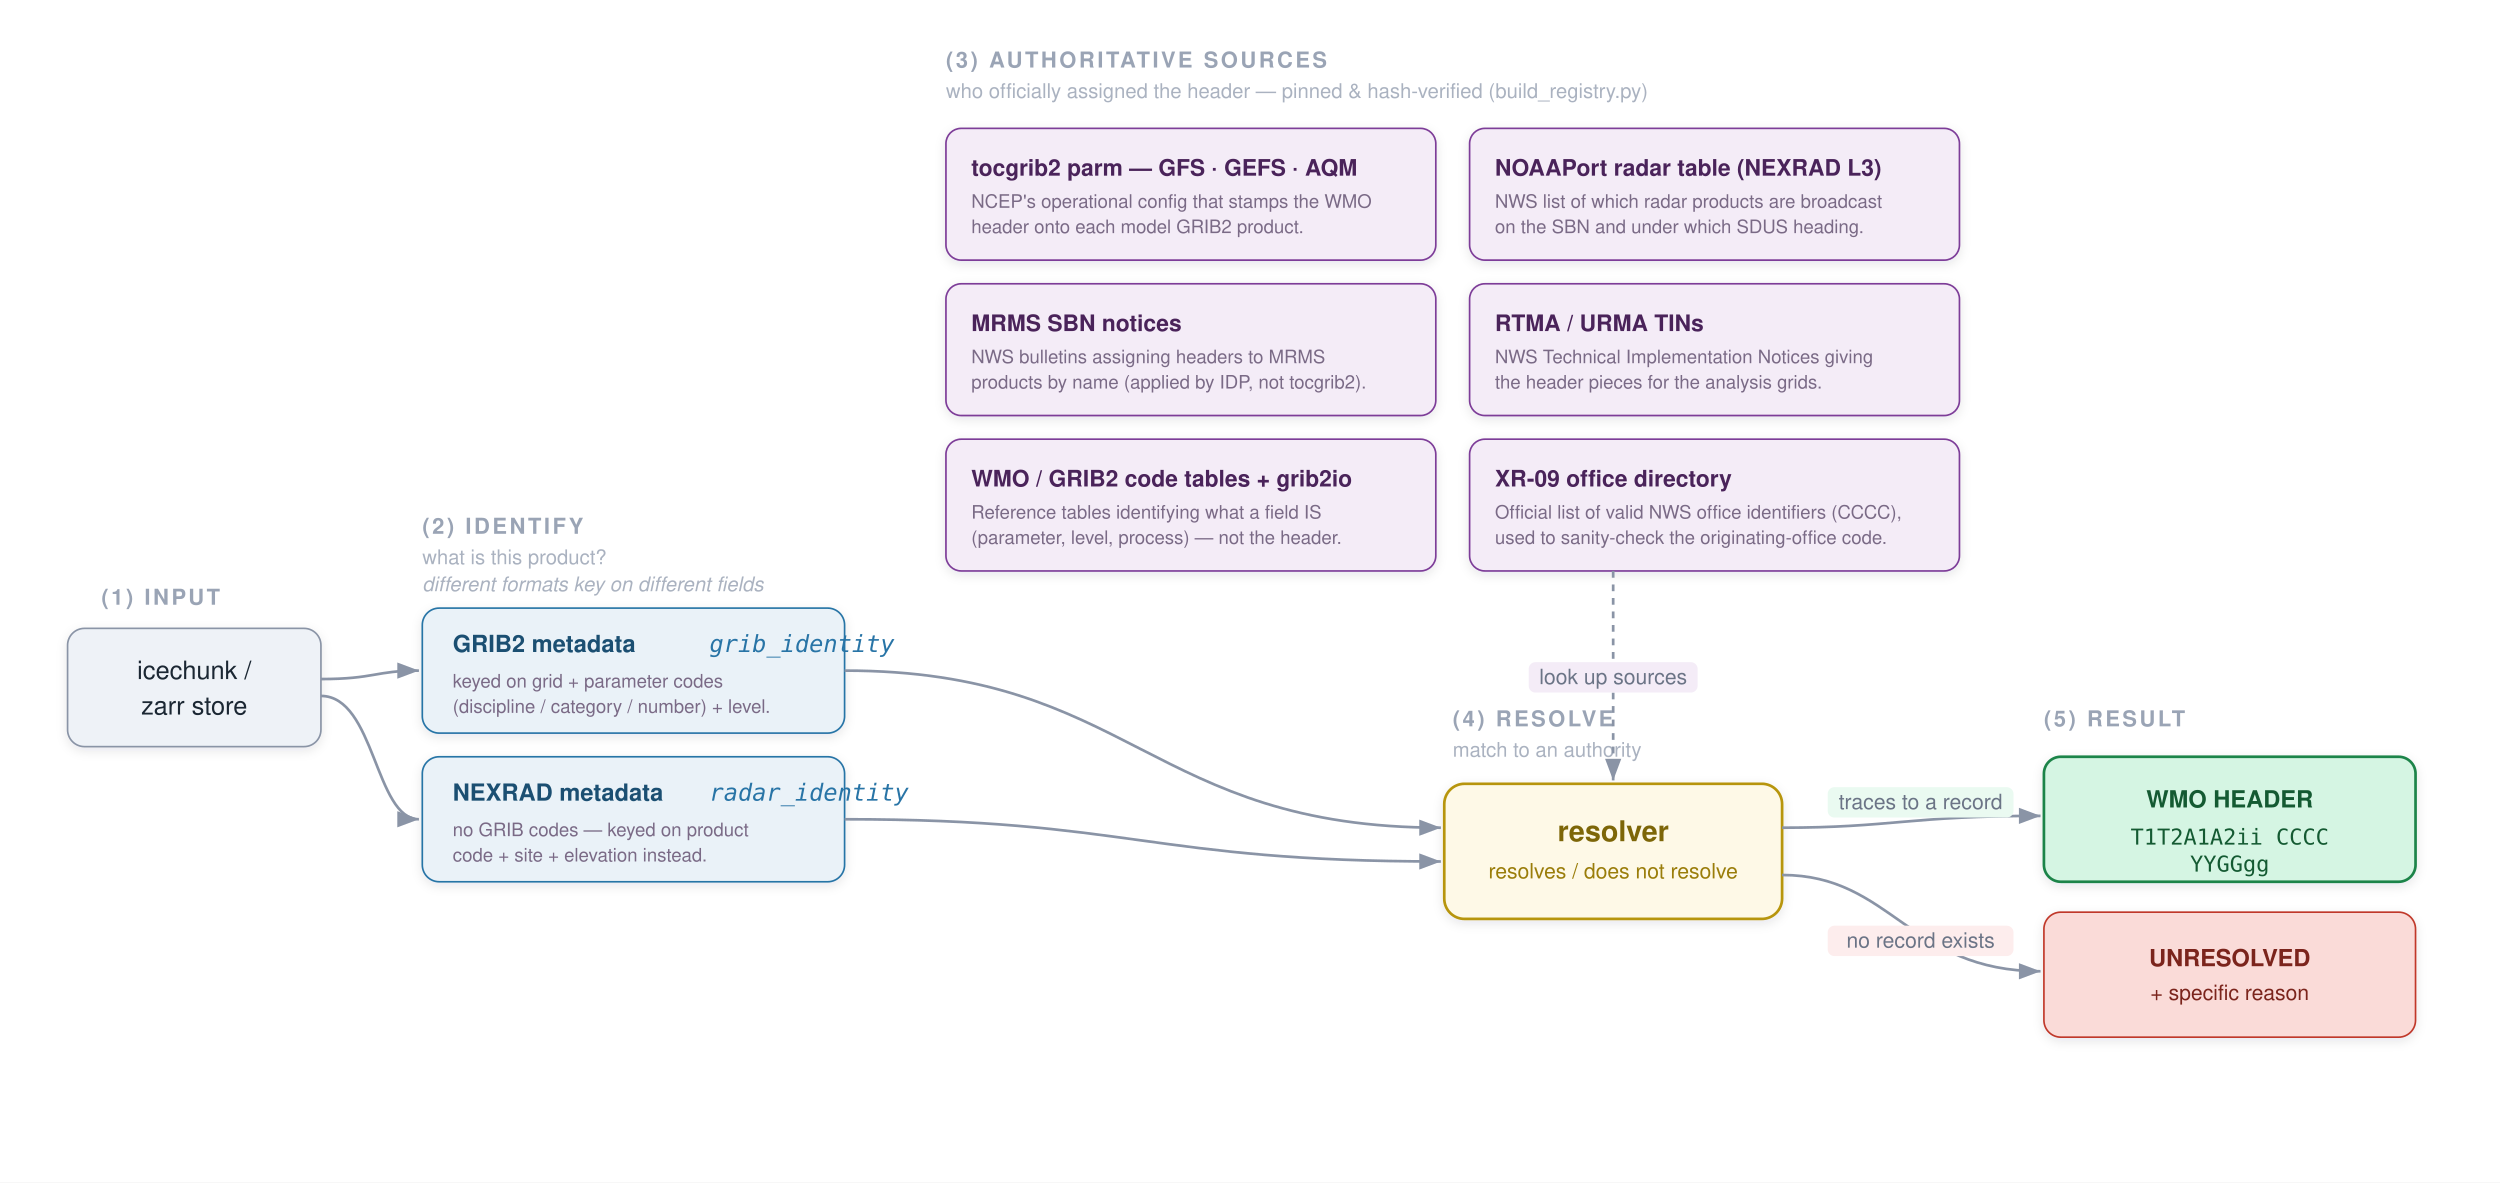
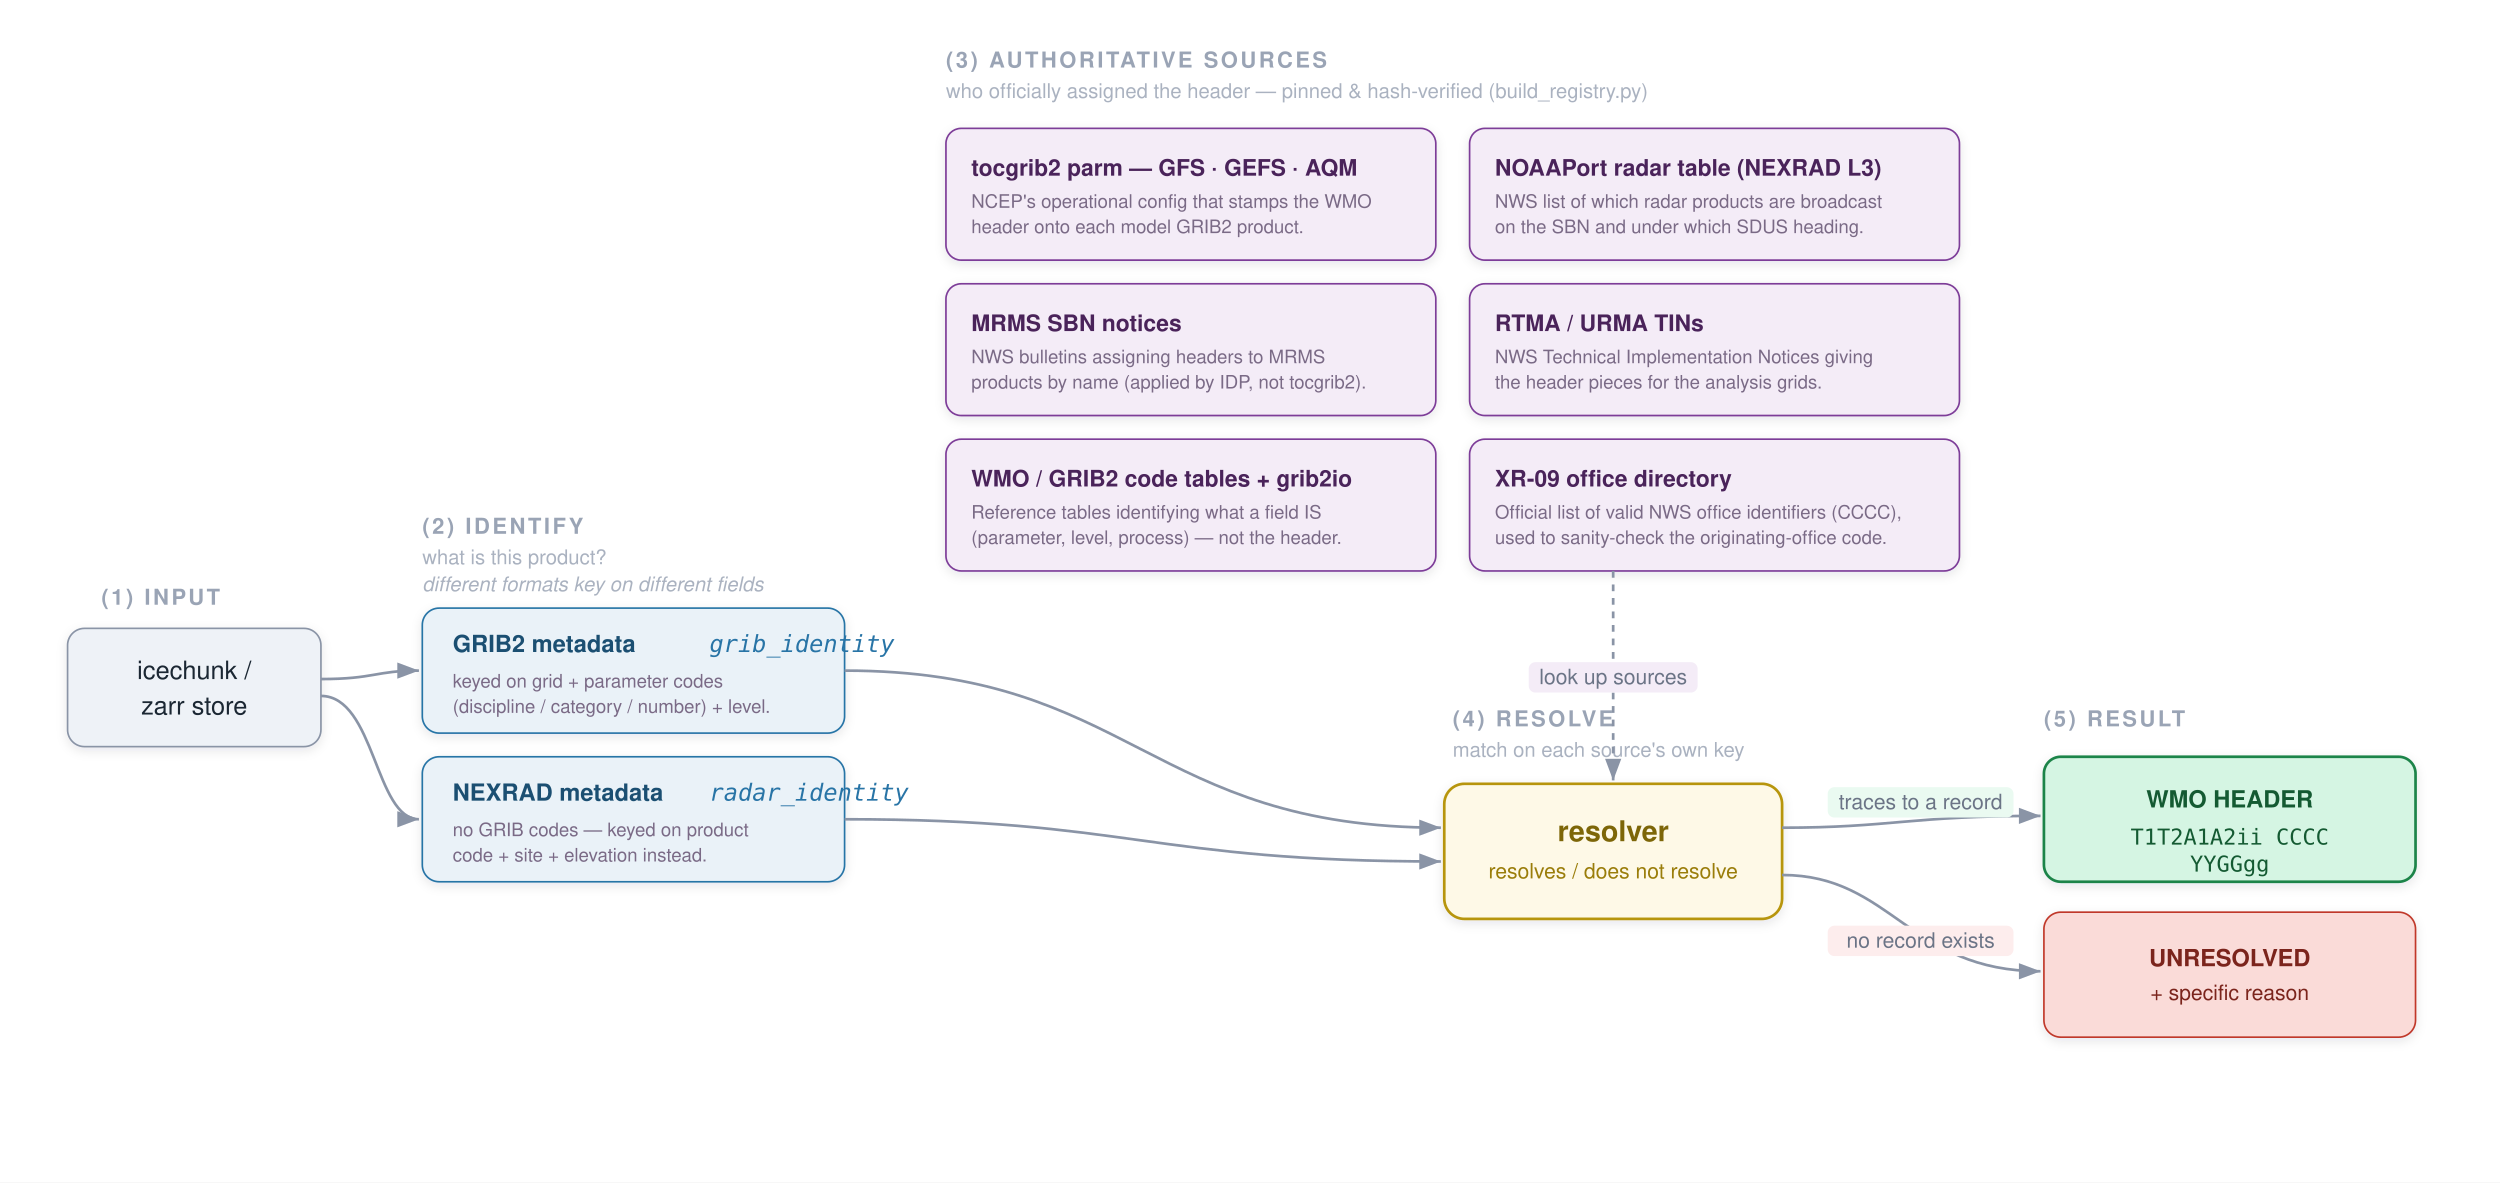
<svg xmlns="http://www.w3.org/2000/svg" width="1480" height="700" viewBox="0 0 1480 700" font-family="Helvetica, Arial, sans-serif">
  <defs>
    <marker id="arrow" markerWidth="10" markerHeight="10" refX="8" refY="3" orient="auto" markerUnits="strokeWidth">
      <path d="M0,0 L8,3 L0,6 Z" fill="#8a94a6" />
    </marker>
    <filter id="soft" x="-10%" y="-10%" width="120%" height="130%">
      <feDropShadow dx="0" dy="2" stdDeviation="3" flood-color="#1b2733" flood-opacity="0.10" />
    </filter>
  </defs>
  <rect width="1480" height="700" fill="#ffffff" />
  <style>
    .stage { fill:#9aa4b5; font-size:13px; font-weight:700; letter-spacing:1.5px; }
    .sub   { fill:#aab2c0; font-size:12px; }
    .node  { font-size:15px; }
    .nd    { font-size:14px; }
    .lbl   { fill:#6b7486; font-size:12.5px; }
    .srcname { fill:#4a235a; font-size:13.5px; font-weight:700; }
    .srcdesc { fill:#7a6a86; font-size:11px; }
    .mono  { font-family:'DejaVu Sans Mono', Menlo, monospace; }
  </style>
  <text class="stage" x="60" y="358">(1)  INPUT</text>
  <g filter="url(#soft)">
    <rect x="40" y="372" width="150" height="70" rx="10" fill="#eef2f7" stroke="#8a94a6" />
  </g>
  <text class="node" x="115" y="402" text-anchor="middle" fill="#1b2733">icechunk /</text>
  <text class="node" x="115" y="423" text-anchor="middle" fill="#1b2733">zarr store</text>
  <text class="stage" x="250" y="316">(2)  IDENTIFY</text>
  <text class="sub" x="250" y="334">what is this product?</text>
  <text class="sub" x="250" y="350" font-style="italic">different formats key on different fields</text>
  <g filter="url(#soft)">
    <rect x="250" y="360" width="250" height="74" rx="10" fill="#eaf2f8" stroke="#2874a6" />
    <rect x="250" y="448" width="250" height="74" rx="10" fill="#eaf2f8" stroke="#2874a6" />
  </g>
  <text class="nd" x="268" y="386" fill="#1b4f72" font-weight="700">GRIB2 metadata</text>
  <text class="nd mono" x="420" y="386" fill="#2874a6" font-style="italic" font-size="12">grib_identity</text>
  <text class="srcdesc" x="268" y="407" fill="#4a6885">keyed on grid + parameter codes</text>
  <text class="srcdesc" x="268" y="422" fill="#4a6885">(discipline / category / number) + level.</text>
  <text class="nd" x="268" y="474" fill="#1b4f72" font-weight="700">NEXRAD metadata</text>
  <text class="nd mono" x="420" y="474" fill="#2874a6" font-style="italic" font-size="12">radar_identity</text>
  <text class="srcdesc" x="268" y="495" fill="#4a6885">no GRIB codes — keyed on product</text>
  <text class="srcdesc" x="268" y="510" fill="#4a6885">code + site + elevation instead.</text>
  <text class="stage" x="560" y="40">(3)  AUTHORITATIVE SOURCES</text>
  <text class="sub" x="560" y="58">who officially assigned the header — pinned &amp; hash-verified (build_registry.py)</text>
  <g filter="url(#soft)">
    <rect x="560" y="76" width="290" height="78" rx="9" fill="#f4ecf7" stroke="#7d3c98" />
    <rect x="870" y="76" width="290" height="78" rx="9" fill="#f4ecf7" stroke="#7d3c98" />
  </g>
  <text class="srcname" x="575" y="104">tocgrib2 parm — GFS · GEFS · AQM</text>
  <text class="srcdesc" x="575" y="123">NCEP's operational config that stamps the WMO</text>
  <text class="srcdesc" x="575" y="138">header onto each model GRIB2 product.</text>
  <text class="srcname" x="885" y="104">NOAAPort radar table (NEXRAD L3)</text>
  <text class="srcdesc" x="885" y="123">NWS list of which radar products are broadcast</text>
  <text class="srcdesc" x="885" y="138">on the SBN and under which SDUS heading.</text>
  <g filter="url(#soft)">
    <rect x="560" y="168" width="290" height="78" rx="9" fill="#f4ecf7" stroke="#7d3c98" />
    <rect x="870" y="168" width="290" height="78" rx="9" fill="#f4ecf7" stroke="#7d3c98" />
  </g>
  <text class="srcname" x="575" y="196">MRMS SBN notices</text>
  <text class="srcdesc" x="575" y="215">NWS bulletins assigning headers to MRMS</text>
  <text class="srcdesc" x="575" y="230">products by name (applied by IDP, not tocgrib2).</text>
  <text class="srcname" x="885" y="196">RTMA / URMA TINs</text>
  <text class="srcdesc" x="885" y="215">NWS Technical Implementation Notices giving</text>
  <text class="srcdesc" x="885" y="230">the header pieces for the analysis grids.</text>
  <g filter="url(#soft)">
    <rect x="560" y="260" width="290" height="78" rx="9" fill="#f4ecf7" stroke="#7d3c98" />
    <rect x="870" y="260" width="290" height="78" rx="9" fill="#f4ecf7" stroke="#7d3c98" />
  </g>
  <text class="srcname" x="575" y="288">WMO / GRIB2 code tables + grib2io</text>
  <text class="srcdesc" x="575" y="307">Reference tables identifying what a field IS</text>
  <text class="srcdesc" x="575" y="322">(parameter, level, process) — not the header.</text>
  <text class="srcname" x="885" y="288">XR-09 office directory</text>
  <text class="srcdesc" x="885" y="307">Official list of valid NWS office identifiers (CCCC),</text>
  <text class="srcdesc" x="885" y="322">used to sanity-check the originating-office code.</text>
  <text class="stage" x="860" y="430">(4)  RESOLVE</text>
-   <text class="sub" x="860" y="448">match to an authority</text>
+   <text class="sub" x="860" y="448">match on each source's own key</text>
  <g filter="url(#soft)">
    <rect x="855" y="464" width="200" height="80" rx="12" fill="#fef9e7" stroke="#b7950b" stroke-width="1.6" />
  </g>
  <text x="955" y="498" text-anchor="middle" fill="#7d6608" font-size="17" font-weight="700">resolver</text>
  <text x="955" y="520" text-anchor="middle" fill="#9a7d0a" font-size="12.5">resolves / does not resolve</text>
  <text class="stage" x="1210" y="430">(5)  RESULT</text>
  <g filter="url(#soft)">
    <rect x="1210" y="448" width="220" height="74" rx="10" fill="#d5f5e3" stroke="#1e8449" stroke-width="1.6" />
    <rect x="1210" y="540" width="220" height="74" rx="10" fill="#fadbd8" stroke="#c0392b" />
  </g>
  <text x="1320" y="478" text-anchor="middle" fill="#145a32" font-size="14" font-weight="700">WMO HEADER</text>
  <text x="1320" y="500" text-anchor="middle" fill="#145a32" font-size="13" class="mono">T1T2A1A2ii CCCC</text>
  <text x="1320" y="516" text-anchor="middle" fill="#145a32" font-size="13" class="mono">YYGGgg</text>
  <text x="1320" y="572" text-anchor="middle" fill="#7b241c" font-size="14" font-weight="700">UNRESOLVED</text>
  <text x="1320" y="592" text-anchor="middle" fill="#7b241c" font-size="12.5">+ specific reason</text>
  <g fill="none" stroke="#8a94a6" stroke-width="1.6">
    <path d="M190,402 C222,402 222,397 248,397" marker-end="url(#arrow)" />
    <path d="M190,412 C222,412 222,485 248,485" marker-end="url(#arrow)" />
    <path d="M500,397 C670,397 680,490 853,490" marker-end="url(#arrow)" />
    <path d="M500,485 C670,485 680,510 853,510" marker-end="url(#arrow)" />
    <path d="M955,338 C955,400 955,430 955,462" stroke-dasharray="4 4" marker-end="url(#arrow)" />
    <path d="M1055,490 C1120,490 1130,483 1208,483" marker-end="url(#arrow)" />
    <path d="M1055,518 C1120,518 1130,575 1208,575" marker-end="url(#arrow)" />
  </g>
  <rect x="905" y="392" width="100" height="18" rx="4" fill="#f4ecf7" />
  <text x="955" y="405" text-anchor="middle" class="lbl" fill="#7d3c98">look up sources</text>
  <rect x="1082" y="466" width="110" height="18" rx="4" fill="#eafaf1" />
  <text x="1137" y="479" text-anchor="middle" class="lbl" fill="#1e8449">traces to a record</text>
  <rect x="1082" y="548" width="110" height="18" rx="4" fill="#fdeded" />
  <text x="1137" y="561" text-anchor="middle" class="lbl" fill="#c0392b">no record exists</text>
</svg>
